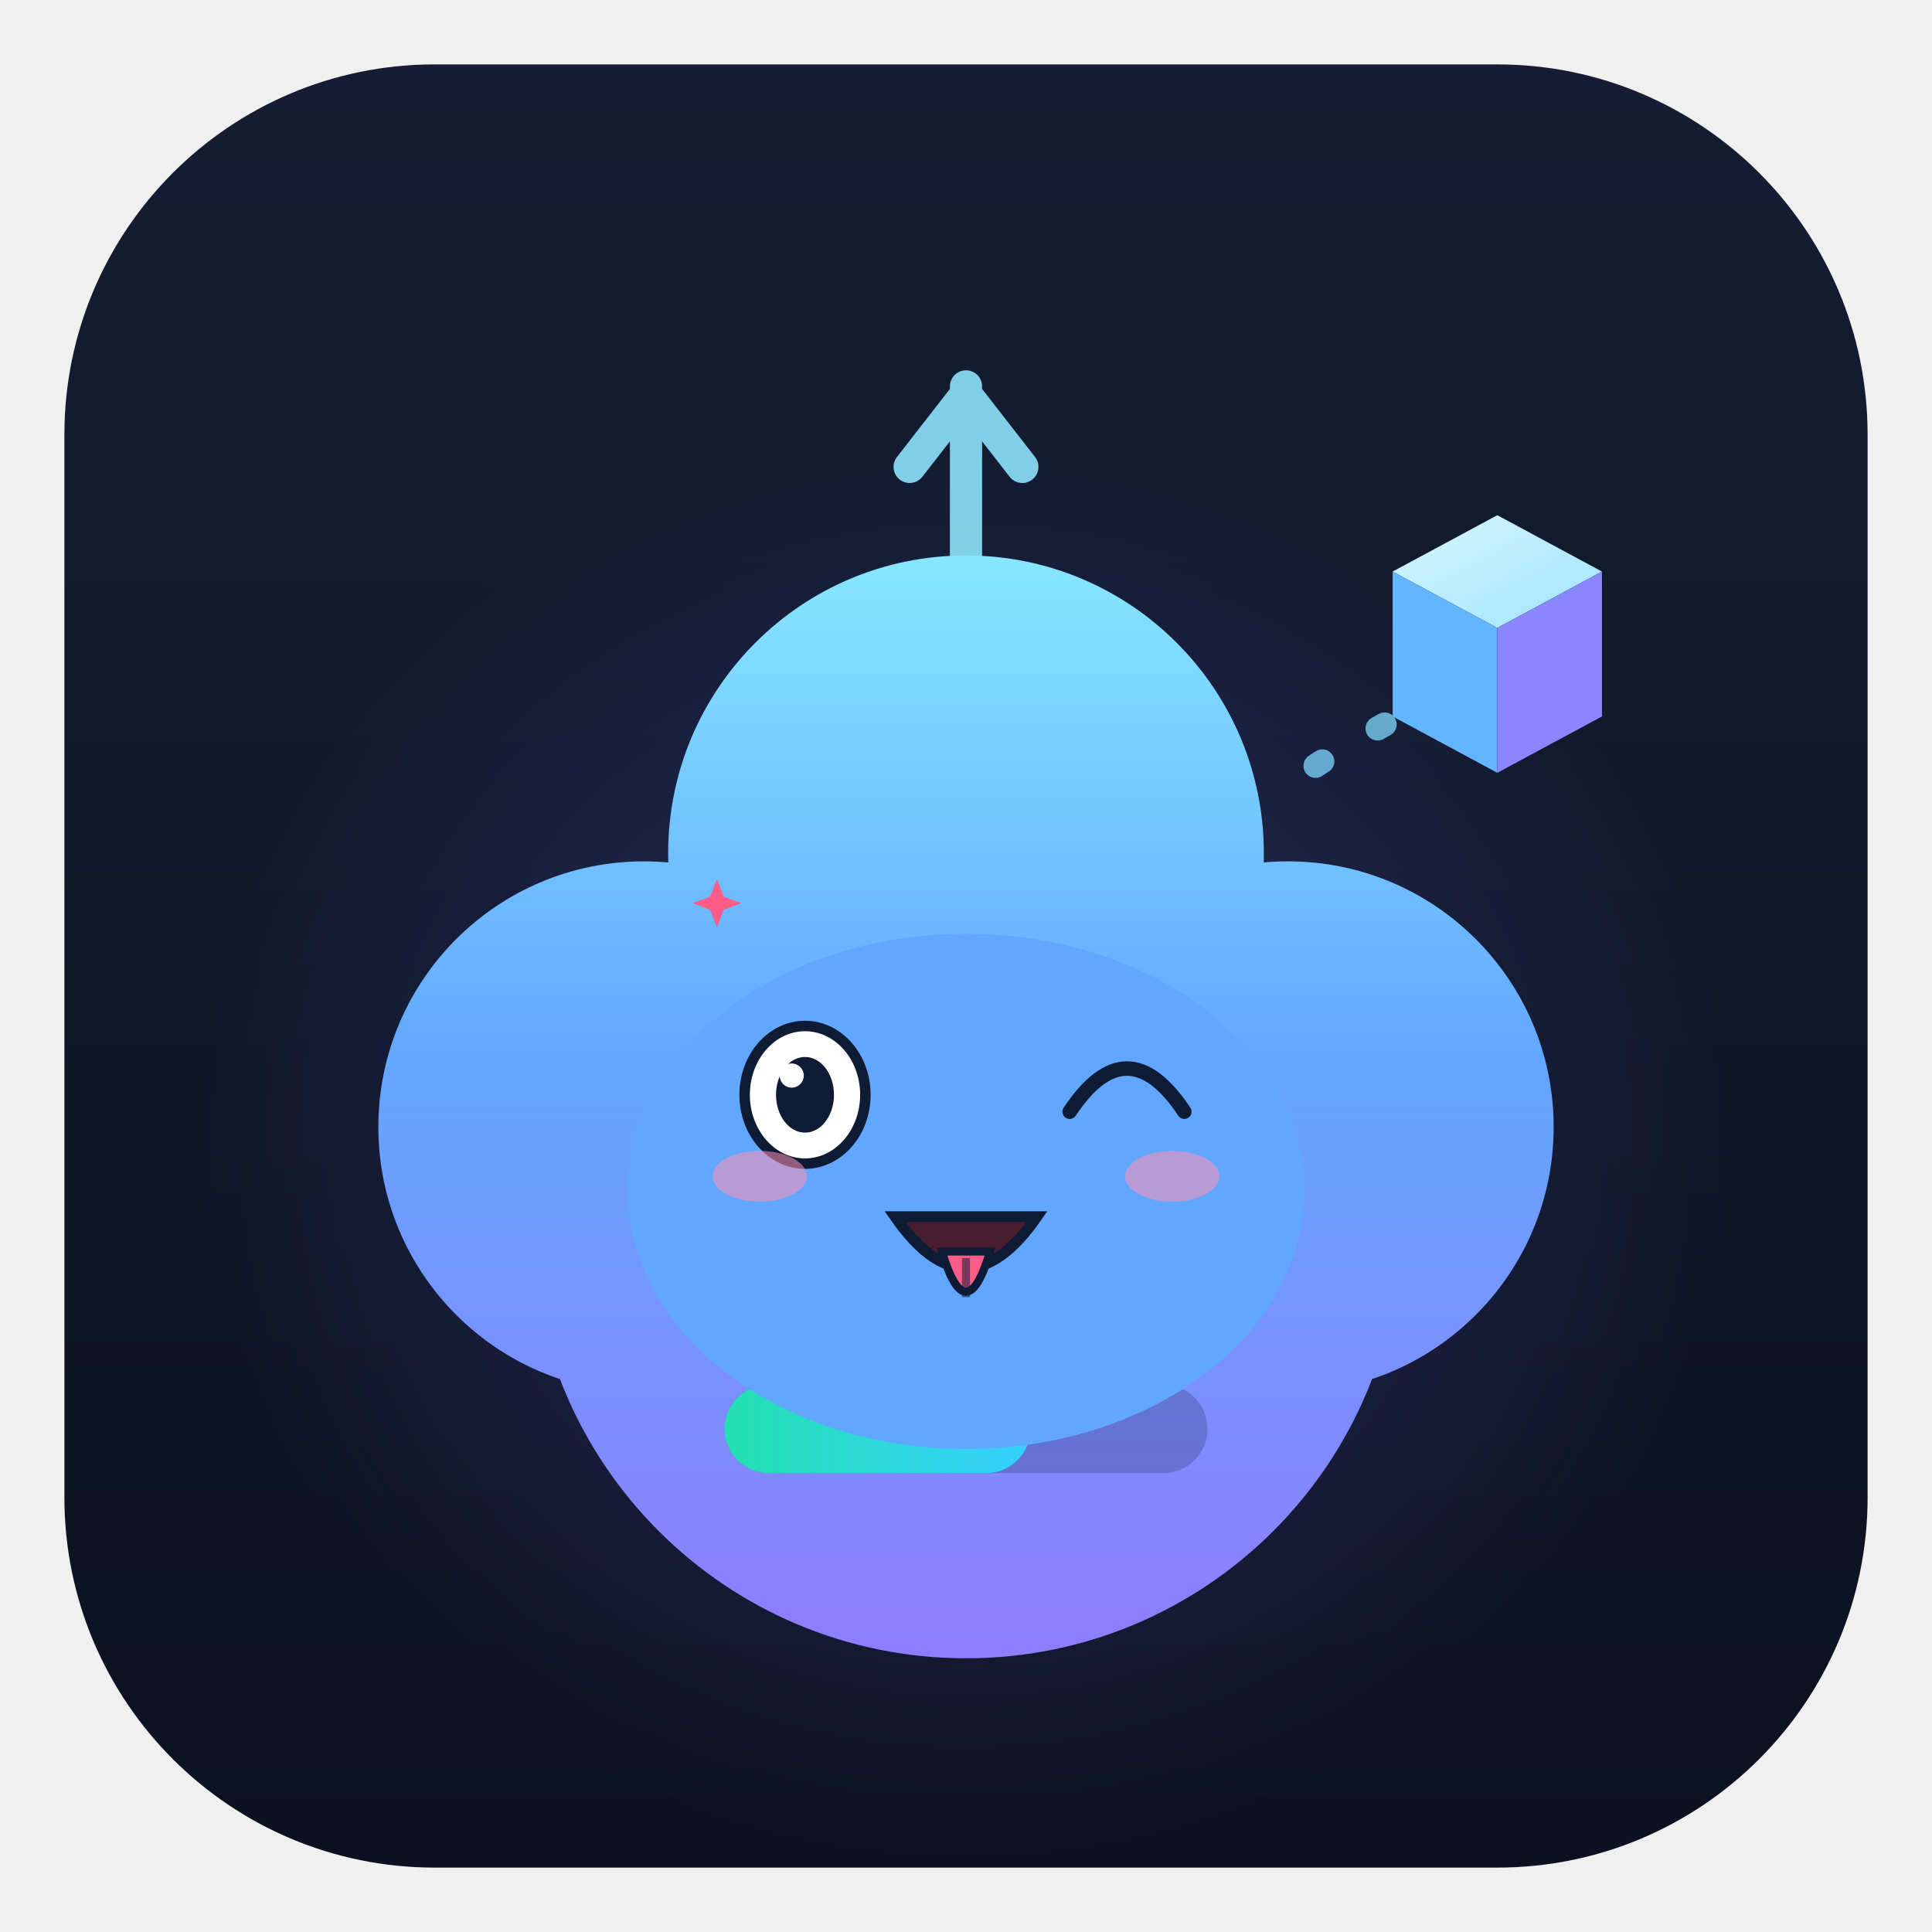
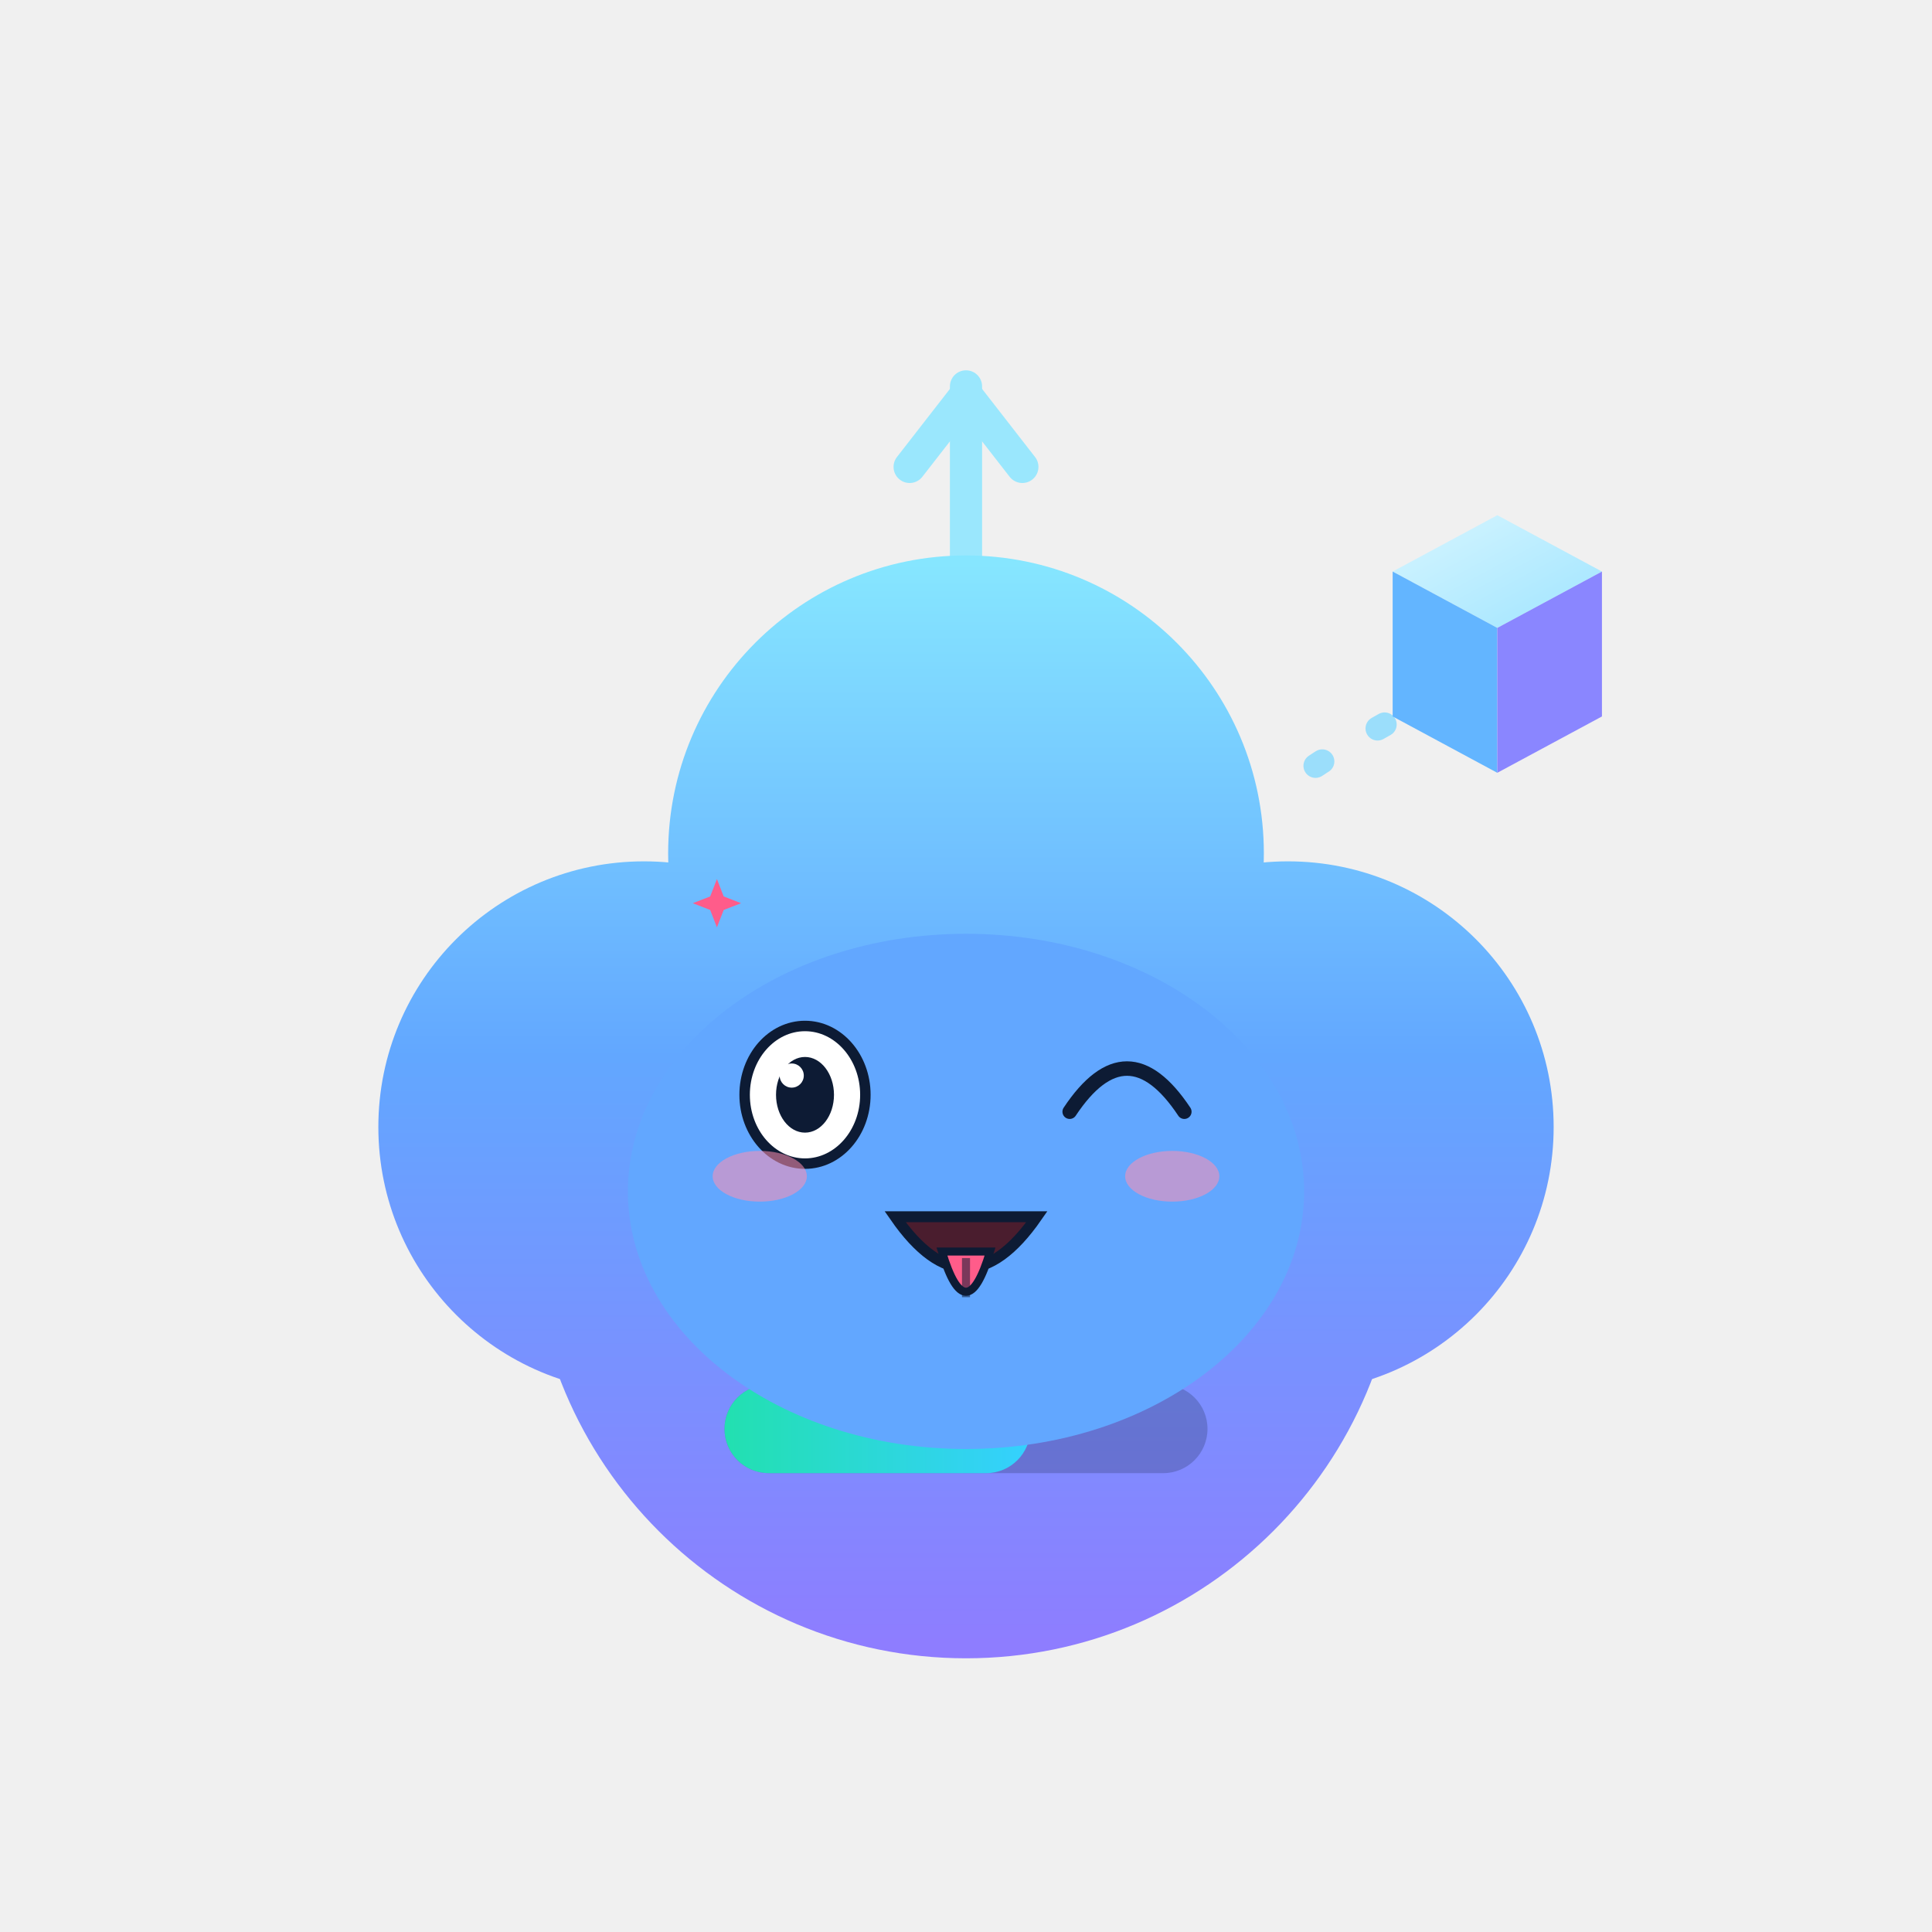
<svg xmlns="http://www.w3.org/2000/svg" viewBox="0 0 240 240" width="240" height="240" role="img" aria-label="以太兽 · 吐舌头 Tongue Out">
  <style>
.ex-motion { animation: ex-sway 2.0s ease-in-out infinite; transform-box: fill-box; transform-origin: 50% 50%; }
.ex-anim-tear { animation: ex-tear 1.8s ease-in infinite; transform-box: fill-box; transform-origin: center; }
.ex-anim-sweat { animation: ex-tear 1.5s ease-in infinite; transform-box: fill-box; transform-origin: center; }
.ex-anim-heart { animation: ex-heart 2.2s ease-out infinite; transform-box: fill-box; transform-origin: center; }
.ex-anim-spark { animation: ex-spark 1.9s ease-in-out infinite; transform-box: fill-box; transform-origin: center; }
.ex-anim-rain { animation: ex-rain 1.4s linear infinite; transform-box: fill-box; transform-origin: center; }
.ex-anim-confetti { animation: ex-confetti 2.4s linear infinite; transform-box: fill-box; transform-origin: center; }
.ex-anim-pulse { animation: ex-pulse 1.6s ease-in-out infinite; transform-box: fill-box; transform-origin: center; }
.ex-anim-knock { animation: ex-knock 0.55s ease-in-out infinite; transform-box: fill-box; transform-origin: center; }
.ex-anim-knockline { animation: ex-knockline 0.55s ease-out infinite; transform-box: fill-box; transform-origin: center; }
.ex-anim-palm { animation: ex-palm 0.9s ease-in-out infinite; transform-box: fill-box; transform-origin: center; }
.ex-anim-steam { animation: ex-steam 1.8s ease-out infinite; transform-box: fill-box; transform-origin: center; }
.ex-anim-shock { animation: ex-shock 0.5s ease-in-out infinite; transform-box: fill-box; transform-origin: center; }
.ex-anim-please { animation: ex-please 1.4s ease-in-out infinite; transform-box: fill-box; transform-origin: center; }
.ex-anim-drift { animation: ex-drift 4.5s ease-in-out infinite; transform-box: fill-box; transform-origin: center; }
@keyframes ex-sway { 0%,100% { transform: rotate(0deg); } 50% { transform: rotate(3deg); } }
@keyframes ex-tear { 0% { transform: translateY(0); opacity: 0; } 18% { opacity: 1; } 100% { transform: translateY(8.25px); opacity: 0; } }
@keyframes ex-heart { 0% { transform: translateY(0) scale(.65); opacity: 0; } 20% { opacity: 1; } 100% { transform: translateY(-13.5px) scale(1.15); opacity: 0; } }
@keyframes ex-spark { 0%,100% { transform: scale(.6) rotate(0deg); opacity: .3; } 50% { transform: scale(1.15) rotate(25deg); opacity: 1; } }
@keyframes ex-rain { 0% { transform: translateY(0); opacity: 0; } 20% { opacity: 1; } 100% { transform: translateY(9px); opacity: 0; } }
@keyframes ex-confetti { 0% { transform: translateY(-4px) rotate(0deg); opacity: 1; } 100% { transform: translateY(14px) rotate(200deg); opacity: 0; } }
@keyframes ex-pulse { 0%,100% { transform: scale(1); opacity: .35; } 50% { transform: scale(1.18); opacity: .7; } }
@keyframes ex-knock { 0%,100% { transform: translateX(3.38px); } 35% { transform: translateX(0); } }
@keyframes ex-knockline { 0%,100% { transform: scaleX(.6); opacity: .35; } 35% { transform: scaleX(1); opacity: 1; } }
@keyframes ex-palm { 0%,100% { transform: translateY(0) rotate(0deg); } 50% { transform: translateY(-1px) rotate(-4deg); } }
@keyframes ex-steam { 0% { transform: translateY(0); opacity: .7; } 100% { transform: translateY(-7px); opacity: 0; } }
@keyframes ex-shock { 0%,100% { transform: scaleX(.7); opacity: .4; } 50% { transform: scaleX(1.25); opacity: 1; } }
@keyframes ex-please { 0%,100% { transform: translateY(0); } 50% { transform: translateY(-1.5px); } }
@keyframes ex-drift { 0%,100% { transform: translateY(0); } 50% { transform: translateY(-1.5px); } }
@media (prefers-reduced-motion: reduce) {
  .ex-motion, [class*="ex-anim-"] { animation: none !important; }
}
</style>
  <g class="ex-motion ex-tongue">
    <g class="ex-base">
      <defs>
-         <linearGradient id="auBg" x1="0" y1="0" x2="0" y2="1">
-           <stop offset="0" stop-color="#141d33" />
-           <stop offset="1" stop-color="#0b1120" />
-         </linearGradient>
-         <radialGradient id="auGlow" cx="0.5" cy="0.5" r="0.5">
-           <stop offset="0" stop-color="#4fd1ff" stop-opacity="0.26" />
-           <stop offset="0.6" stop-color="#7c6cff" stop-opacity="0.10" />
-           <stop offset="1" stop-color="#7c6cff" stop-opacity="0" />
-         </radialGradient>
        <linearGradient id="auBody" gradientUnits="userSpaceOnUse" x1="120" y1="70" x2="120" y2="206">
          <stop offset="0" stop-color="#86e6ff" />
          <stop offset="0.45" stop-color="#62a7ff" />
          <stop offset="1" stop-color="#8f7cff" />
        </linearGradient>
        <linearGradient id="auCubeTop" x1="0" y1="0" x2="1" y2="1">
          <stop offset="0" stop-color="#d7f6ff" />
          <stop offset="1" stop-color="#9fe4ff" />
        </linearGradient>
        <linearGradient id="auBar" x1="0" y1="0" x2="1" y2="0">
          <stop offset="0" stop-color="#22e0b0" />
          <stop offset="1" stop-color="#35d0ff" />
        </linearGradient>
      </defs>
-       <rect x="8" y="8" width="224" height="224" rx="46" fill="url(#auBg)" />
-       <ellipse cx="120" cy="142" rx="96" ry="90" fill="url(#auGlow)" />
      <g stroke="#8fe6ff" stroke-width="4" stroke-linecap="round" fill="none" opacity="0.88">
        <path d="M120 70 V48" />
        <path d="M113 58 L120 49 L127 58" stroke-linejoin="round" />
      </g>
      <g fill="url(#auBody)">
        <circle cx="120" cy="152" r="54" />
        <circle cx="80" cy="140" r="33" />
        <circle cx="160" cy="140" r="33" />
        <circle cx="120" cy="106" r="37" />
      </g>
      <g fill="#0d1b34">
        <ellipse cx="100" cy="136" rx="7.5" ry="9.5" />
        <ellipse cx="140" cy="136" rx="7.5" ry="9.5" />
      </g>
      <g fill="#ffffff" opacity="0.92">
        <circle cx="97" cy="131.5" r="2.6" />
        <circle cx="137" cy="131.5" r="2.6" />
      </g>
      <path d="M111 153 q 9 9 18 0" fill="none" stroke="#0d1b34" stroke-width="3.4" stroke-linecap="round" />
      <rect x="90" y="172" width="60" height="11" rx="5.5" fill="#0d1b34" opacity="0.22" />
      <rect x="90" y="172" width="38" height="11" rx="5.5" fill="url(#auBar)">
    
  </rect>
      <path d="M172 90 q -9 5 -14 9" fill="none" stroke="#7fd8ff" stroke-width="3" stroke-linecap="round" stroke-dasharray="1 8" opacity="0.75" />
      <g>
        <path d="M186 64 L199 71 L186 78 L173 71 Z" fill="url(#auCubeTop)" />
        <path d="M173 71 L186 78 L186 96 L173 89 Z" fill="#63b5ff" />
        <path d="M186 78 L199 71 L199 89 L186 96 Z" fill="#8a86ff" />
      </g>
    </g>
    <g class="ex-face">
      <ellipse cx="120" cy="148" rx="42" ry="32" fill="#62A7FF" />
      <ellipse cx="100" cy="136" rx="7.5" ry="8.55" fill="#FFFFFF" stroke="#0D1B34" stroke-width="1.3" />
      <ellipse cx="100" cy="136" rx="3.6" ry="4.7" fill="#0D1B34" />
      <circle cx="98.35" cy="133.61" r="1.5" fill="#FFFFFF" />
      <path d="M 132.88,138.1 Q 140,127.38 147.12,138.1" fill="none" stroke="#0D1B34" stroke-width="1.8" stroke-linecap="round" />
      <path d="M 111.2,151.15 Q 120,163.84 128.8,151.15 Z" fill="#4A1D2E" stroke="#0D1B34" stroke-width="1.36" />
      <path d="M 117.01,155.47 Q 120,165.46 122.99,155.47 Z" fill="#FF5C8A" stroke="#0D1B34" stroke-width="1" />
      <path d="M 120,156.28 L 120,161.14" stroke="#0D1B34" stroke-width="1" opacity=".55" />
      <ellipse cx="94.38" cy="146.12" rx="5.85" ry="3.15" fill="#FF8FB3" opacity="0.55" />
      <ellipse cx="145.62" cy="146.12" rx="5.85" ry="3.15" fill="#FF8FB3" opacity="0.55" />
      <path class="ex-anim-spark" style="animation-delay:0.2s" d="M 89.06,109.2 L 89.9,111.36 L 92.06,112.2 L 89.9,113.04 L 89.06,115.2 L 88.22,113.04 L 86.06,112.2 L 88.22,111.36 Z" fill="#FF5C8A" />
    </g>
  </g>
</svg>
